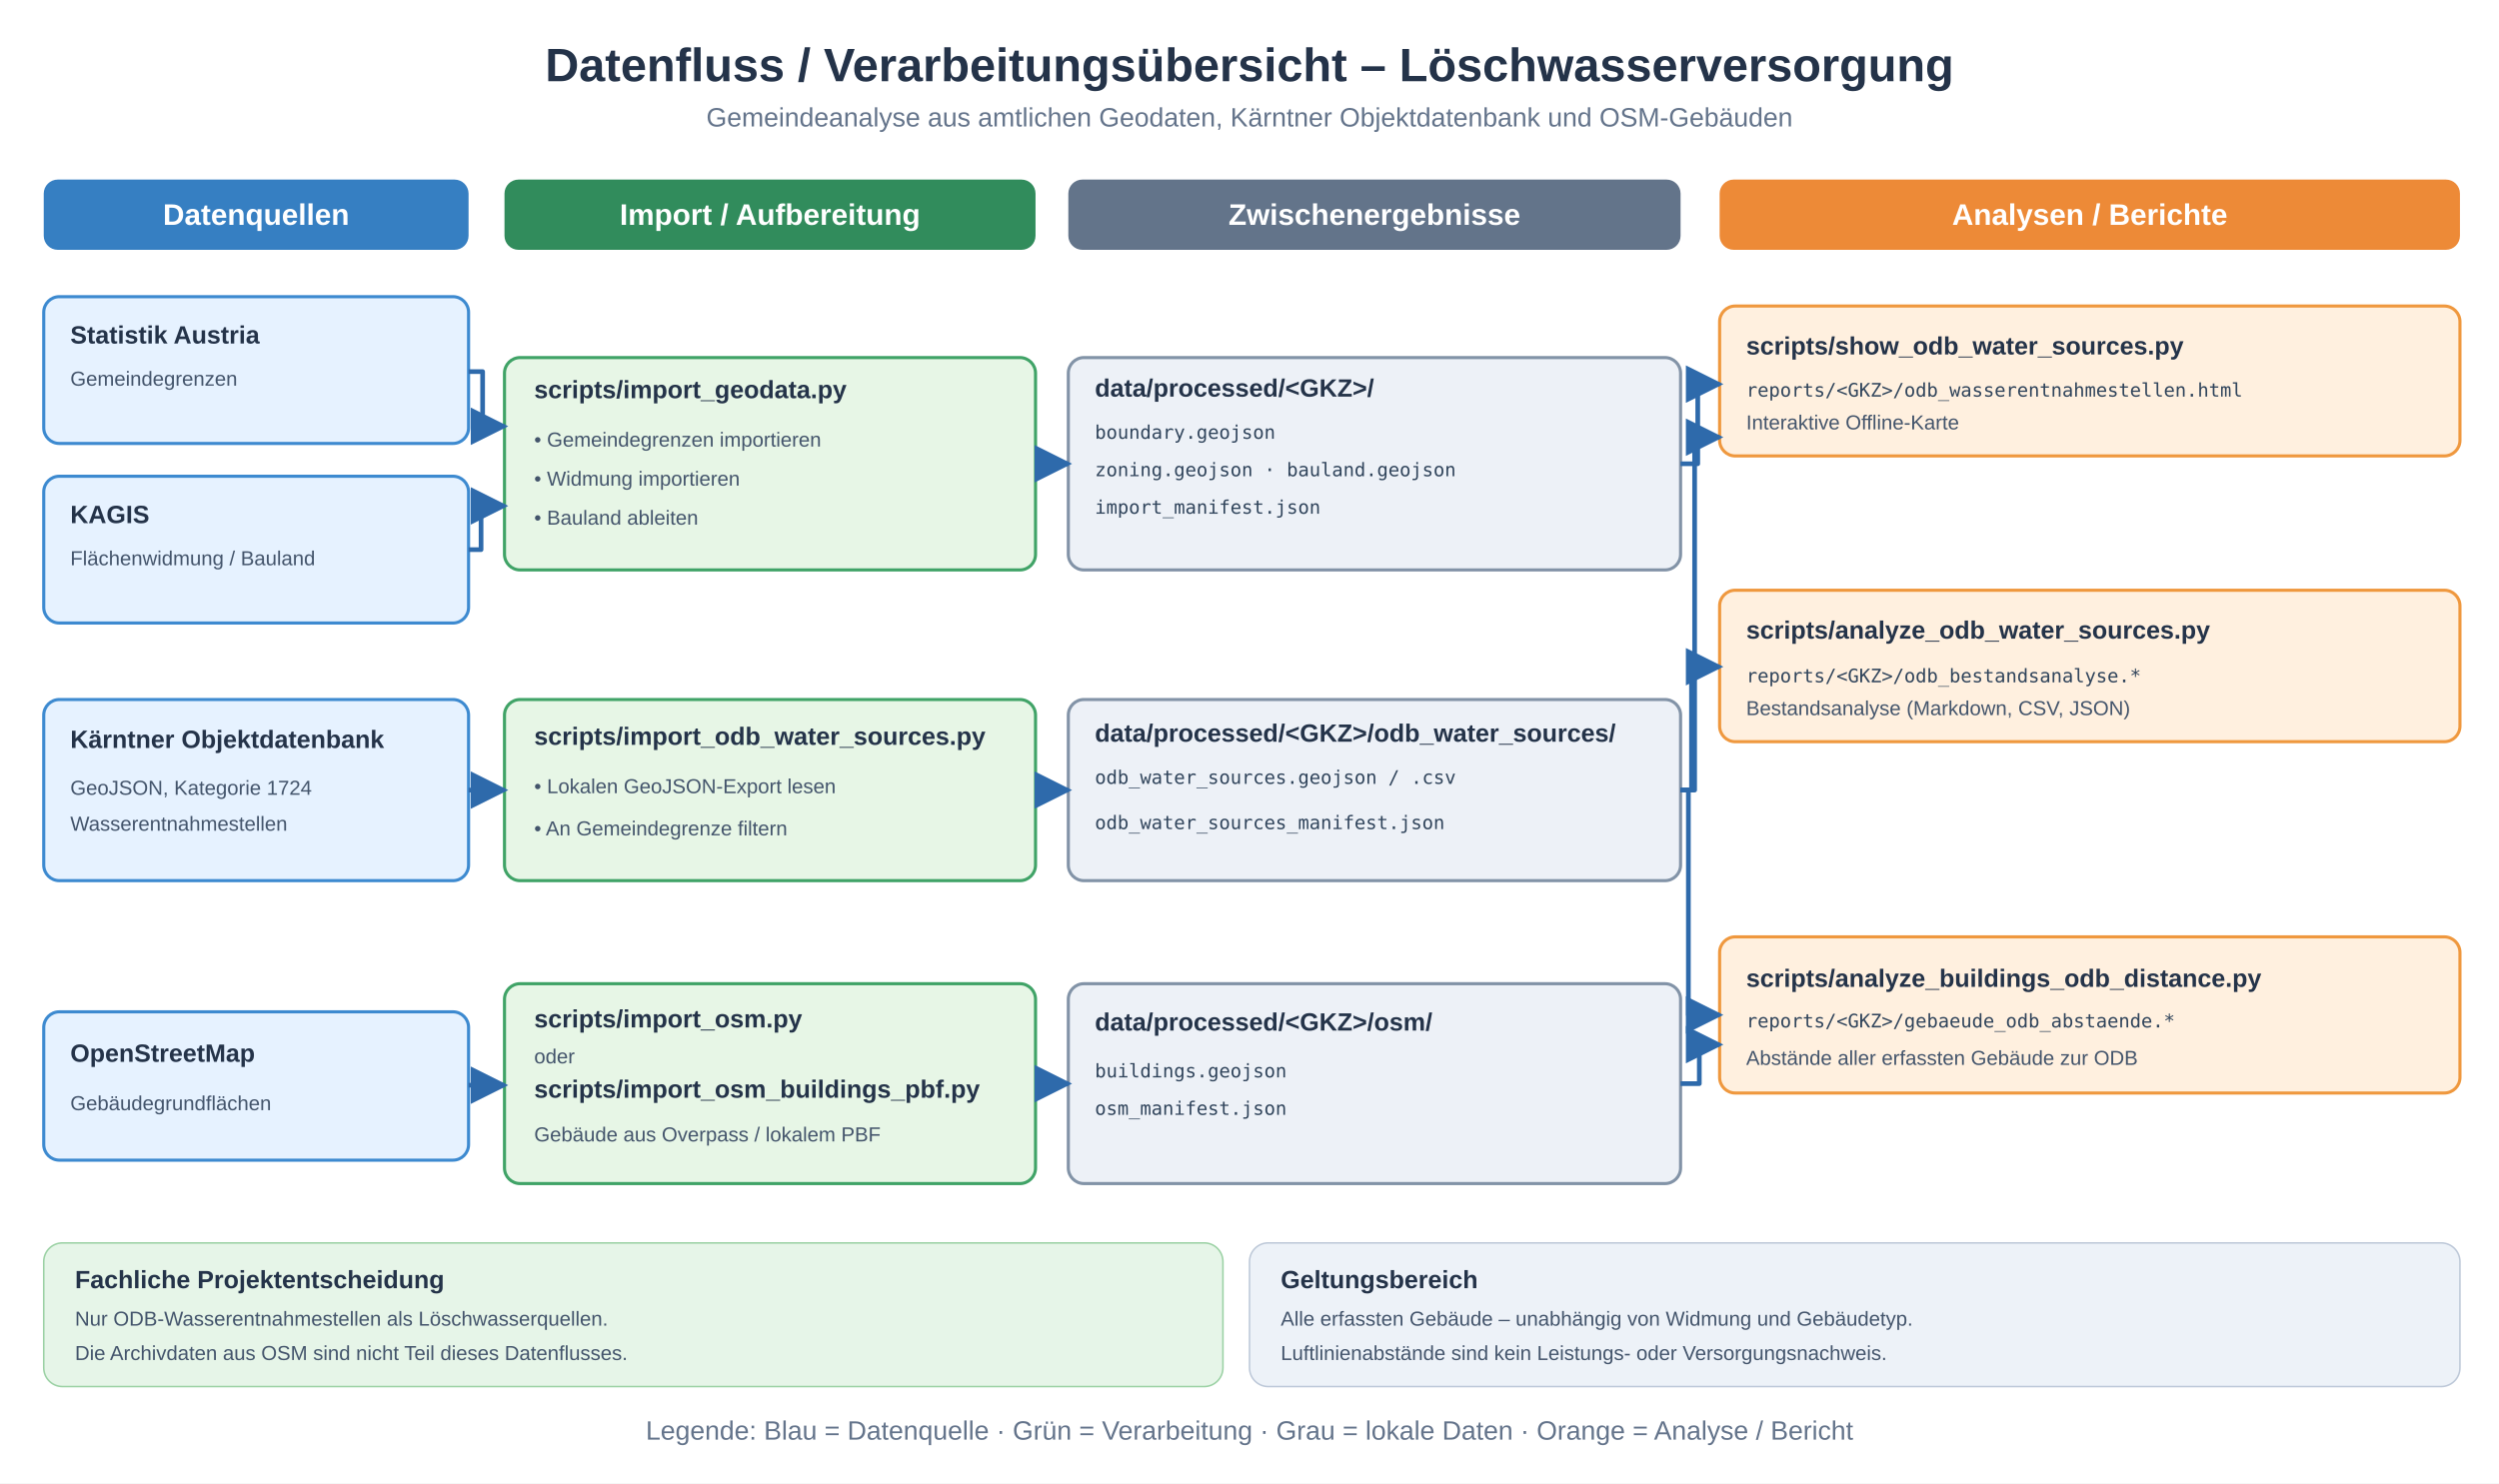
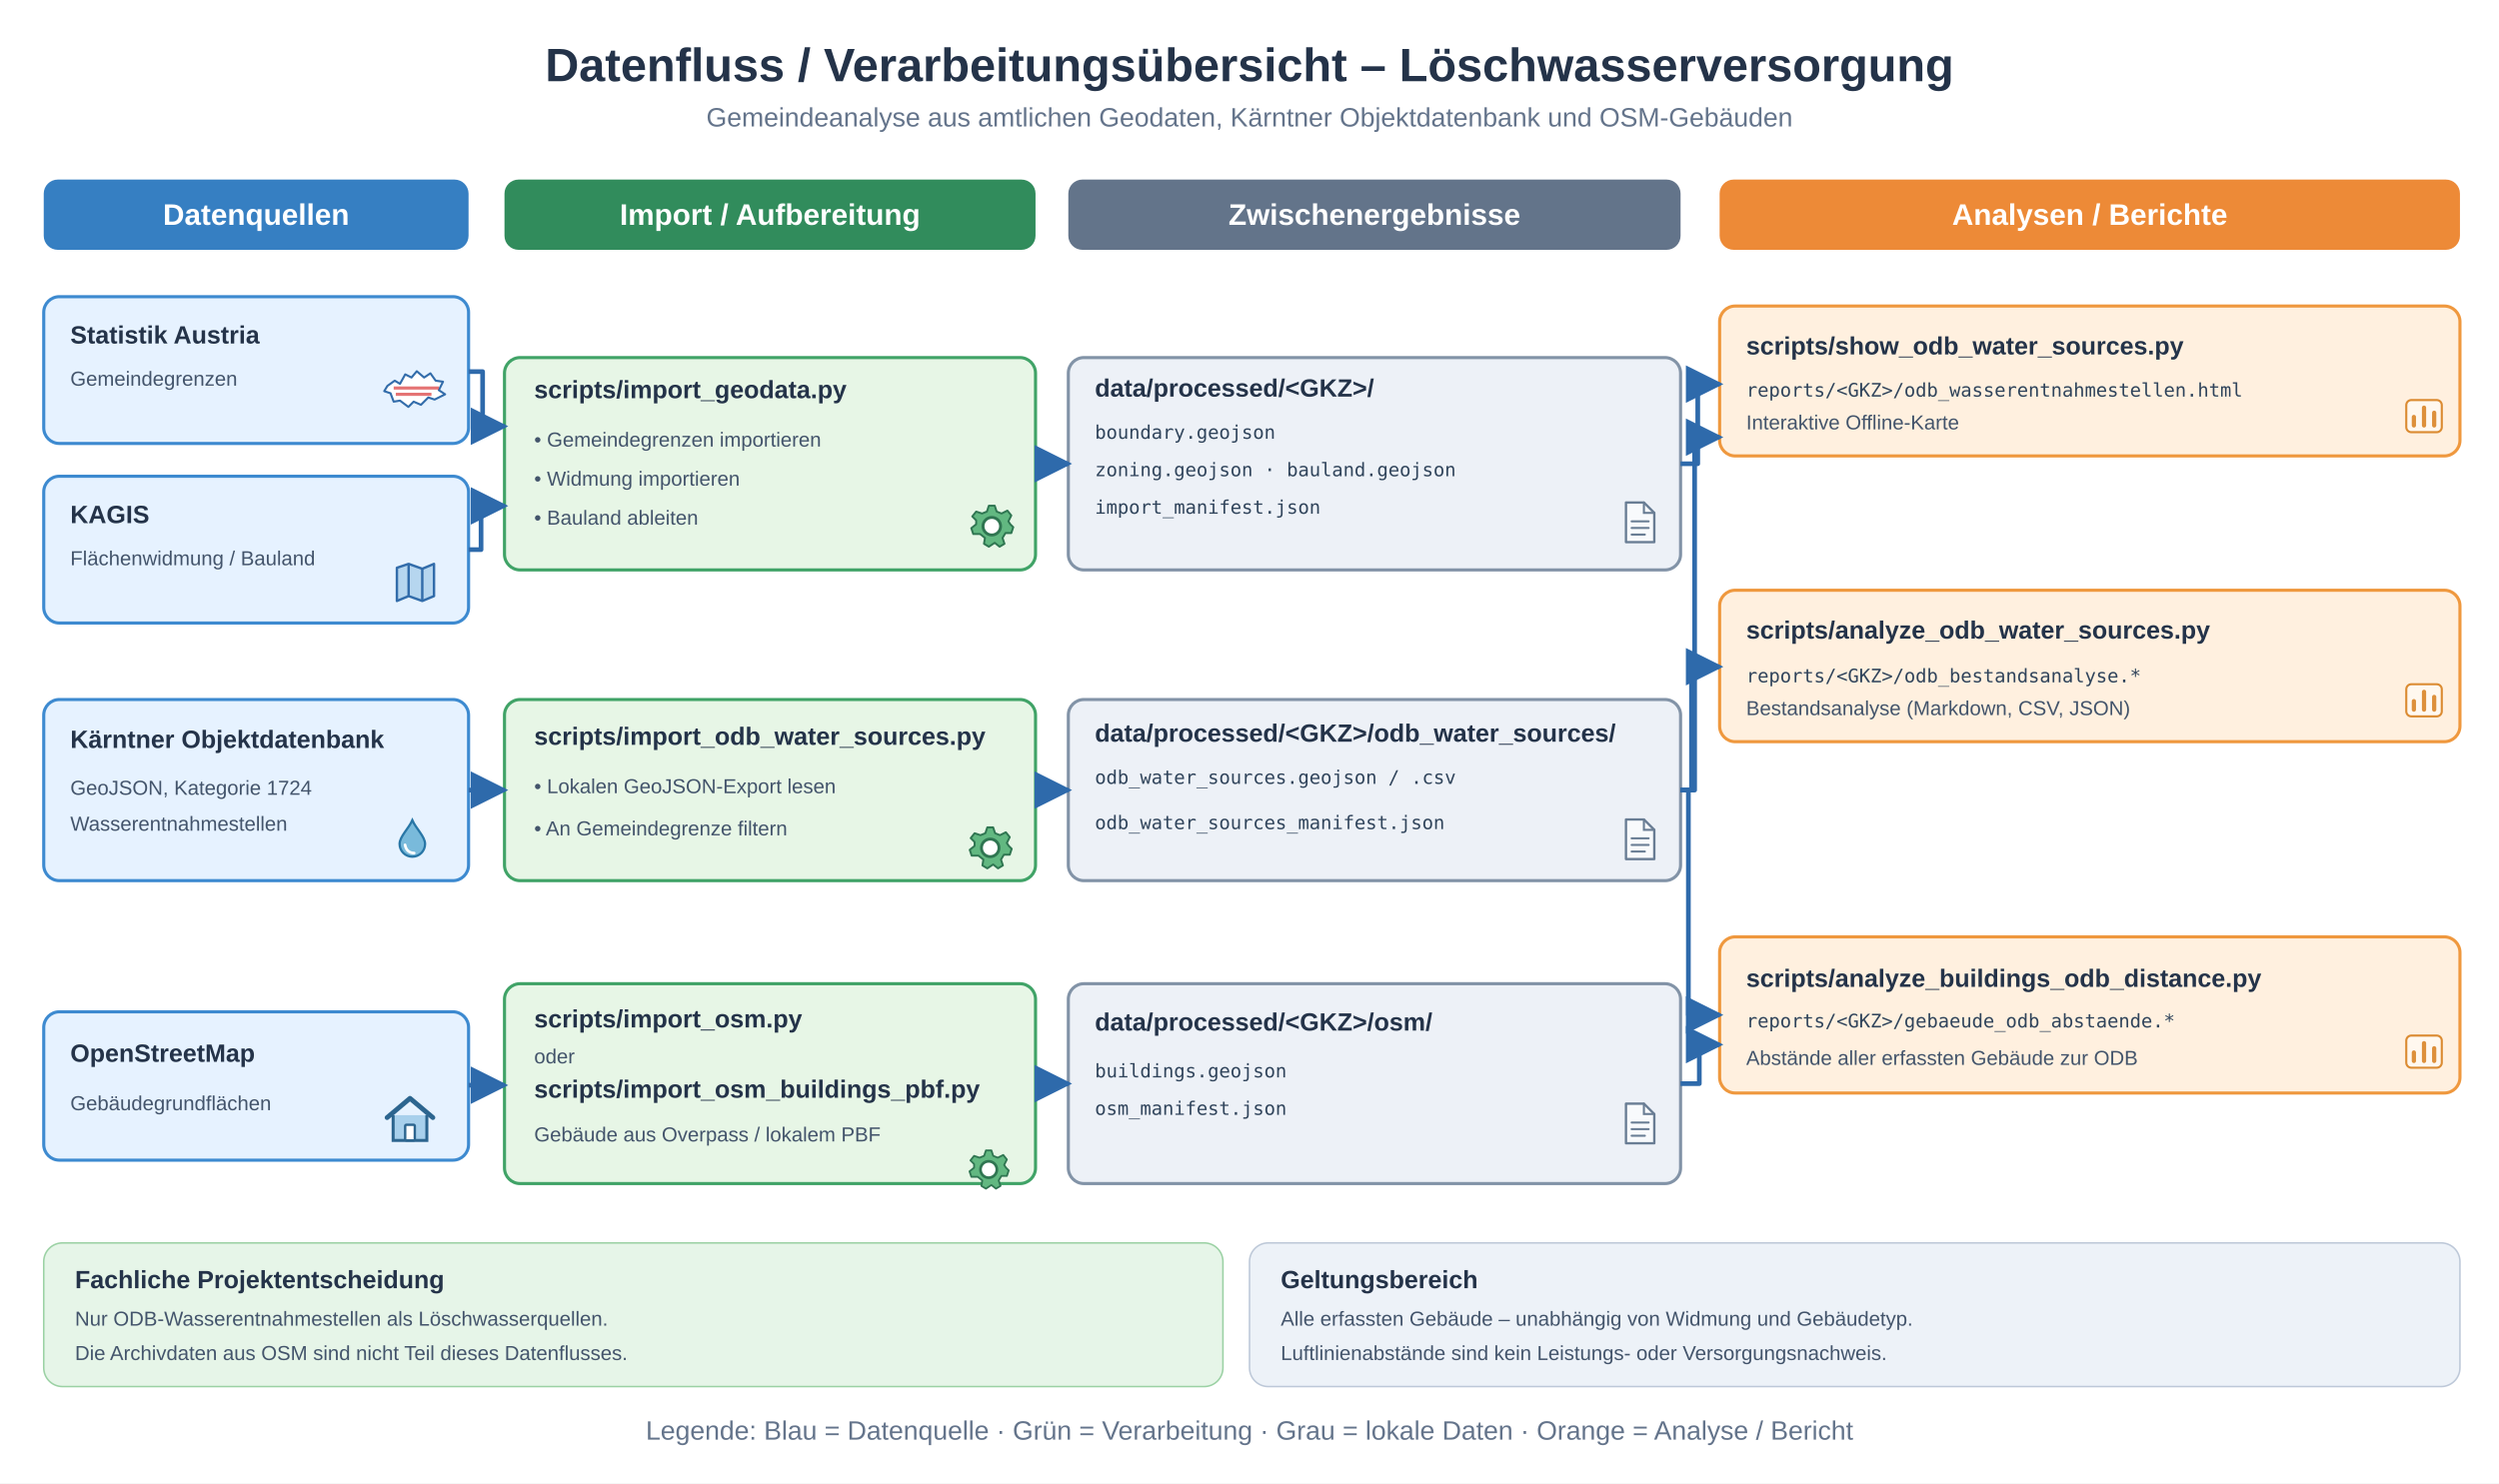
<svg xmlns="http://www.w3.org/2000/svg" width="1600" height="950" viewBox="0 0 1600 950" role="img" aria-labelledby="title description">
  <style>
text{font-family:Arial,Helvetica,sans-serif;fill:#243349}
.h{font-size:30px;font-weight:700}.sub{font-size:17px;fill:#64748b}
.head{font-size:19px;font-weight:700;fill:white}
.name{font-size:16px;font-weight:700}
.info{font-size:13px;fill:#43546b}
.path{font-family:Consolas,monospace;font-size:12px;fill:#30445b}
.arrow{fill:none;stroke:#2e6aab;stroke-width:3;stroke-linejoin:round}
.source{fill:#e6f2ff;stroke:#3d8ad0;stroke-width:2}
.process{fill:#e7f6e6;stroke:#40a367;stroke-width:2}
.file{fill:#edf1f7;stroke:#8293a7;stroke-width:2}
.analysis{fill:#fff0df;stroke:#ef983e;stroke-width:2}
</style>
  <defs>
    <marker id="arr" viewBox="0 0 10 10" refX="9" refY="5" markerWidth="8" markerHeight="8" orient="auto-start-reverse">
      <path d="M0 0 L10 5 L0 10Z" fill="#2e6aab" />
    </marker>
+     <symbol id="symbol-austria" viewBox="0 0 64 48">
+       <path d="M6 22 13 17 18 20 23 11 29 14 34 8 41 14 47 10 52 17 59 18 55 26 61 30 51 35 45 33 38 40 31 37 26 42 18 36 12 37 9 29 3 27Z" fill="#fff" stroke="#326caa" stroke-width="2" stroke-linejoin="round" />
+       <path d="M12 24 55 24 M14 30 48 30" stroke="#df5151" stroke-width="3" opacity=".8" />
+     </symbol>
+     <symbol id="symbol-map" viewBox="0 0 48 48">
+       <path d="M5 9 17 5 31 10 43 5V38L31 43 17 38 5 43Z" fill="#b6d6ef" stroke="#326caa" stroke-width="2.5" stroke-linejoin="round" />
+       <path d="M17 5V38M31 10V43" stroke="#326caa" stroke-width="2.5" fill="none" />
+     </symbol>
+     <symbol id="symbol-water" viewBox="0 0 48 48">
+       <path d="M24 4C20 13 10 22 10 30a14 14 0 0 0 28 0C38 22 28 13 24 4Z" fill="#79badb" stroke="#2876a6" stroke-width="2.5" />
+       <path d="M16 31c1 6 5 9 10 9" fill="none" stroke="white" stroke-width="3" stroke-linecap="round" />
+     </symbol>
+     <symbol id="symbol-house" viewBox="0 0 48 48">
+       <path d="M5 23 24 7 43 23" stroke="#2c658f" stroke-width="4" fill="none" stroke-linejoin="round" stroke-linecap="round" />
+       <path d="M10 21V42H38V21" fill="#a8d0ec" stroke="#2c658f" stroke-width="2.5" />
+       <rect x="20" y="29" width="8" height="13" rx="1" fill="white" stroke="#2c658f" stroke-width="2" />
+     </symbol>
+     <symbol id="symbol-gear" viewBox="0 0 48 48">
+       <path d="M21 3H27L29 9 34 11 40 8 44 13 41 19 43 22 46 25 44 31 38 31 35 36 37 42 32 45 27 41 21 45 16 42 17 36 12 32 5 32 3 26 8 22 8 18 4 14 8 9 14 11 19 9Z" fill="#62b881" stroke="#2f7551" stroke-width="2" stroke-linejoin="round" />
+       <circle cx="24" cy="24" r="9" fill="white" stroke="#2f7551" stroke-width="3" />
+     </symbol>
+     <symbol id="symbol-file" viewBox="0 0 48 48">
+       <path d="M10 3H29L40 14V45H10Z" fill="#f8fafc" stroke="#697d94" stroke-width="2.5" stroke-linejoin="round" />
+       <path d="M29 3V14H40M16 23H34M16 30H34M16 37H30" fill="none" stroke="#697d94" stroke-width="2.2" stroke-linecap="round" />
+     </symbol>
+     <symbol id="symbol-chart" viewBox="0 0 48 48">
+       <rect x="3" y="5" width="42" height="38" rx="6" fill="#fff8ef" stroke="#db8b31" stroke-width="2.5" />
+       <path d="M12 35V25M24 35V14M36 35V20" fill="none" stroke="#dd903b" stroke-width="5" stroke-linecap="round" />
+     </symbol>
  </defs>
  <rect width="1600" height="950" fill="#fff" />
  <text x="800" y="52" text-anchor="middle" class="h">Datenfluss / Verarbeitungsübersicht – Löschwasserversorgung</text>
  <text x="800" y="81" text-anchor="middle" class="sub">Gemeindeanalyse aus amtlichen Geodaten, Kärntner Objektdatenbank und OSM-Gebäuden</text>
  <rect x="28" y="115" width="272" height="45" rx="9" fill="#367fc2" />
  <text x="164" y="144" text-anchor="middle" class="head">Datenquellen</text>
  <rect x="323" y="115" width="340" height="45" rx="9" fill="#318c5c" />
  <text x="493" y="144" text-anchor="middle" class="head">Import / Aufbereitung</text>
  <rect x="684" y="115" width="392" height="45" rx="9" fill="#63748a" />
  <text x="880" y="144" text-anchor="middle" class="head">Zwischenergebnisse</text>
  <rect x="1101" y="115" width="474" height="45" rx="9" fill="#ed8a37" />
  <text x="1338" y="144" text-anchor="middle" class="head">Analysen / Berichte</text>
  <rect class="source" x="28" y="190" width="272" height="94" rx="10" />
  <text class="name" x="45" y="220">Statistik Austria</text>
  <text class="info" x="45" y="247">Gemeindegrenzen</text>
+   <use href="#symbol-austria" x="244" y="232" width="43" height="33" />
  <rect class="source" x="28" y="305" width="272" height="94" rx="10" />
  <text class="name" x="45" y="335">KAGIS</text>
  <text class="info" x="45" y="362">Flächenwidmung / Bauland</text>
+   <use href="#symbol-map" x="251" y="358" width="30" height="30" />
  <rect class="source" x="28" y="448" width="272" height="116" rx="10" />
  <text class="name" x="45" y="479">Kärntner Objektdatenbank</text>
  <text class="info" x="45" y="509">GeoJSON, Kategorie 1724</text>
  <text class="info" x="45" y="532">Wasserentnahmestellen</text>
+   <use href="#symbol-water" x="250" y="522" width="28" height="30" />
  <rect class="source" x="28" y="648" width="272" height="95" rx="10" />
  <text class="name" x="45" y="680">OpenStreetMap</text>
  <text class="info" x="45" y="711">Gebäudegrundflächen</text>
+   <use href="#symbol-house" x="244" y="698" width="37" height="37" />
  <rect class="process" x="323" y="229" width="340" height="136" rx="10" />
  <text class="name" x="342" y="255">scripts/import_geodata.py</text>
  <text class="info" x="342" y="286">• Gemeindegrenzen importieren</text>
  <text class="info" x="342" y="311">• Widmung importieren</text>
  <text class="info" x="342" y="336">• Bauland ableiten</text>
+   <use href="#symbol-gear" x="620" y="322" width="30" height="30" />
  <rect class="process" x="323" y="448" width="340" height="116" rx="10" />
  <text class="name" x="342" y="477">scripts/import_odb_water_sources.py</text>
  <text class="info" x="342" y="508">• Lokalen GeoJSON-Export lesen</text>
  <text class="info" x="342" y="535">• An Gemeindegrenze filtern</text>
+   <use href="#symbol-gear" x="619" y="528" width="30" height="30" />
  <rect class="process" x="323" y="630" width="340" height="128" rx="10" />
  <text class="name" x="342" y="658">scripts/import_osm.py</text>
  <text class="info" x="342" y="681">oder</text>
  <text class="name" x="342" y="703">scripts/import_osm_buildings_pbf.py</text>
  <text class="info" x="342" y="731">Gebäude aus Overpass / lokalem PBF</text>
+   <use href="#symbol-gear" x="619" y="735" width="28" height="28" />
  <rect class="file" x="684" y="229" width="392" height="136" rx="10" />
  <text class="name" x="701" y="254">data/processed/&lt;GKZ&gt;/</text>
  <text class="path" x="701" y="281">boundary.geojson</text>
  <text class="path" x="701" y="305">zoning.geojson · bauland.geojson</text>
  <text class="path" x="701" y="329">import_manifest.json</text>
+   <use href="#symbol-file" x="1035" y="320" width="29" height="29" />
  <rect class="file" x="684" y="448" width="392" height="116" rx="10" />
  <text class="name" x="701" y="475">data/processed/&lt;GKZ&gt;/odb_water_sources/</text>
  <text class="path" x="701" y="502">odb_water_sources.geojson / .csv</text>
  <text class="path" x="701" y="531">odb_water_sources_manifest.json</text>
+   <use href="#symbol-file" x="1035" y="523" width="29" height="29" />
  <rect class="file" x="684" y="630" width="392" height="128" rx="10" />
  <text class="name" x="701" y="660">data/processed/&lt;GKZ&gt;/osm/</text>
  <text class="path" x="701" y="690">buildings.geojson</text>
  <text class="path" x="701" y="714">osm_manifest.json</text>
+   <use href="#symbol-file" x="1035" y="705" width="29" height="29" />
  <rect class="analysis" x="1101" y="196" width="474" height="96" rx="10" />
  <text class="name" x="1118" y="227">scripts/show_odb_water_sources.py</text>
  <text class="path" x="1118" y="254">reports/&lt;GKZ&gt;/odb_wasserentnahmestellen.html</text>
  <text class="info" x="1118" y="275">Interaktive Offline-Karte</text>
+   <use href="#symbol-chart" x="1539" y="253" width="26" height="27" />
  <rect class="analysis" x="1101" y="378" width="474" height="97" rx="10" />
  <text class="name" x="1118" y="409">scripts/analyze_odb_water_sources.py</text>
  <text class="path" x="1118" y="437">reports/&lt;GKZ&gt;/odb_bestandsanalyse.*</text>
  <text class="info" x="1118" y="458">Bestandsanalyse (Markdown, CSV, JSON)</text>
+   <use href="#symbol-chart" x="1539" y="435" width="26" height="27" />
  <rect class="analysis" x="1101" y="600" width="474" height="100" rx="10" />
  <text class="name" x="1118" y="632">scripts/analyze_buildings_odb_distance.py</text>
  <text class="path" x="1118" y="658">reports/&lt;GKZ&gt;/gebaeude_odb_abstaende.*</text>
  <text class="info" x="1118" y="682">Abstände aller erfassten Gebäude zur ODB</text>
+   <use href="#symbol-chart" x="1539" y="660" width="26" height="27" />
  <path class="arrow" marker-end="url(#arr)" d="M300 238H309V273H323" />
  <path class="arrow" marker-end="url(#arr)" d="M300 352H308V324H323" />
  <path class="arrow" marker-end="url(#arr)" d="M300 506H323" />
  <path class="arrow" marker-end="url(#arr)" d="M300 695H323" />
  <path class="arrow" marker-end="url(#arr)" d="M663 297H684" />
  <path class="arrow" marker-end="url(#arr)" d="M663 506H684" />
  <path class="arrow" marker-end="url(#arr)" d="M663 694H684" />
  <path class="arrow" marker-end="url(#arr)" d="M1076 297H1087V246H1101" />
  <path class="arrow" marker-end="url(#arr)" d="M1076 506H1083V427H1101" />
  <path class="arrow" marker-end="url(#arr)" d="M1076 506H1085V280H1101" />
  <path class="arrow" marker-end="url(#arr)" d="M1076 506H1081V650H1101" />
  <path class="arrow" marker-end="url(#arr)" d="M1076 694H1088V669H1101" />
  <rect x="28" y="796" width="755" height="92" rx="12" fill="#e6f5e8" stroke="#9bd1a4" />
  <text x="48" y="825" class="name">Fachliche Projektentscheidung</text>
  <text x="48" y="849" class="info">Nur ODB-Wasserentnahmestellen als Löschwasserquellen.</text>
  <text x="48" y="871" class="info">Die Archivdaten aus OSM sind nicht Teil dieses Datenflusses.</text>
  <rect x="800" y="796" width="775" height="92" rx="12" fill="#edf2f8" stroke="#bdc8d8" />
  <text x="820" y="825" class="name">Geltungsbereich</text>
  <text x="820" y="849" class="info">Alle erfassten Gebäude – unabhängig von Widmung und Gebäudetyp.</text>
  <text x="820" y="871" class="info">Luftlinienabstände sind kein Leistungs- oder Versorgungsnachweis.</text>
  <text x="800" y="922" text-anchor="middle" class="sub">Legende: Blau = Datenquelle · Grün = Verarbeitung · Grau = lokale Daten · Orange = Analyse / Bericht</text>
</svg>
